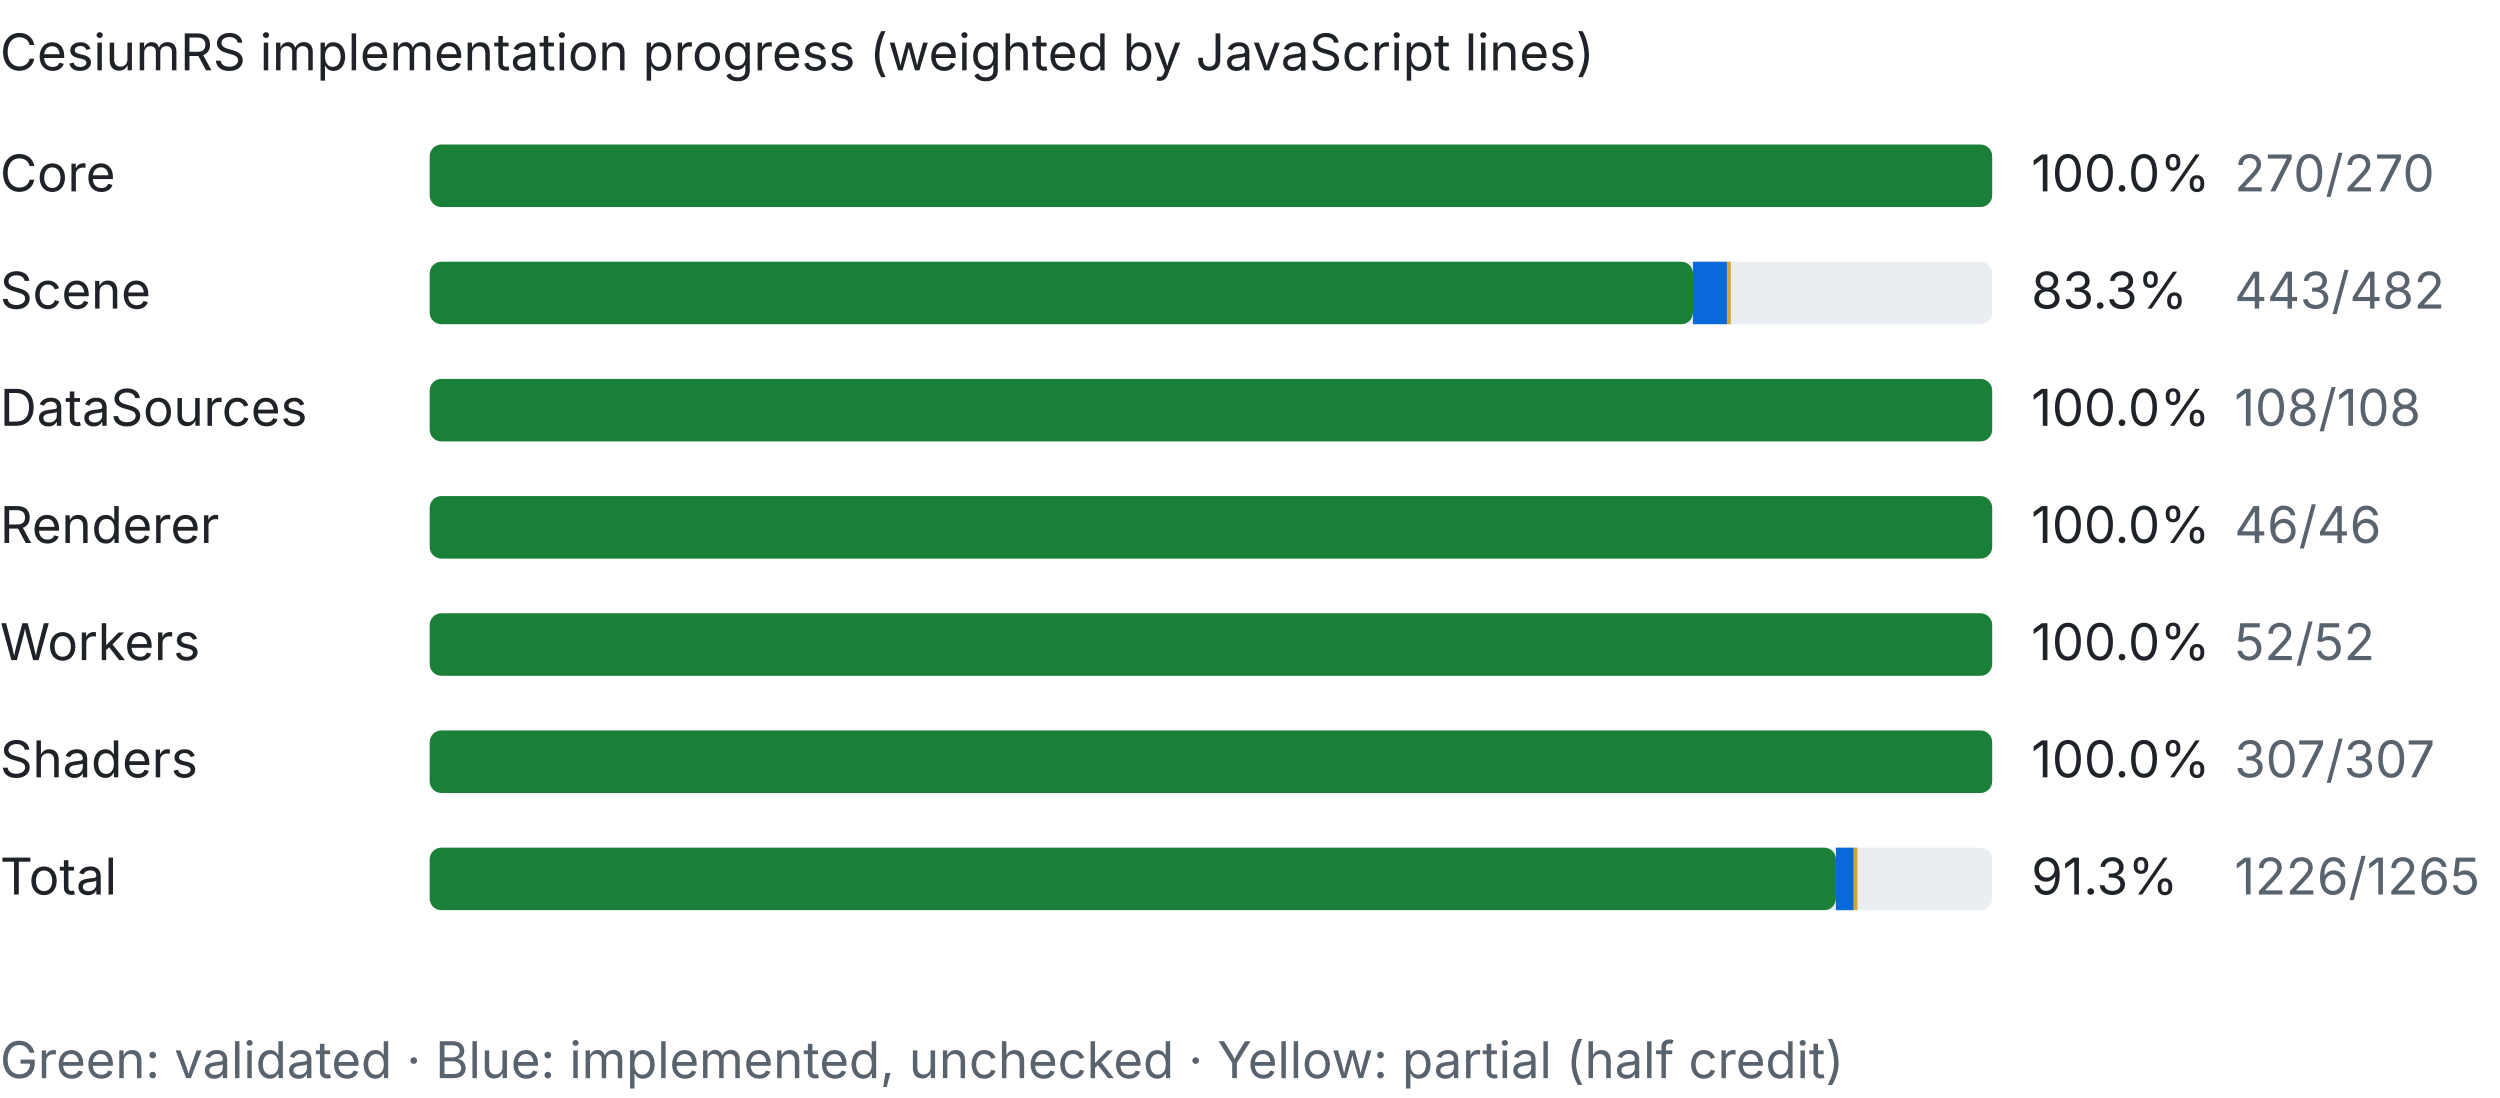
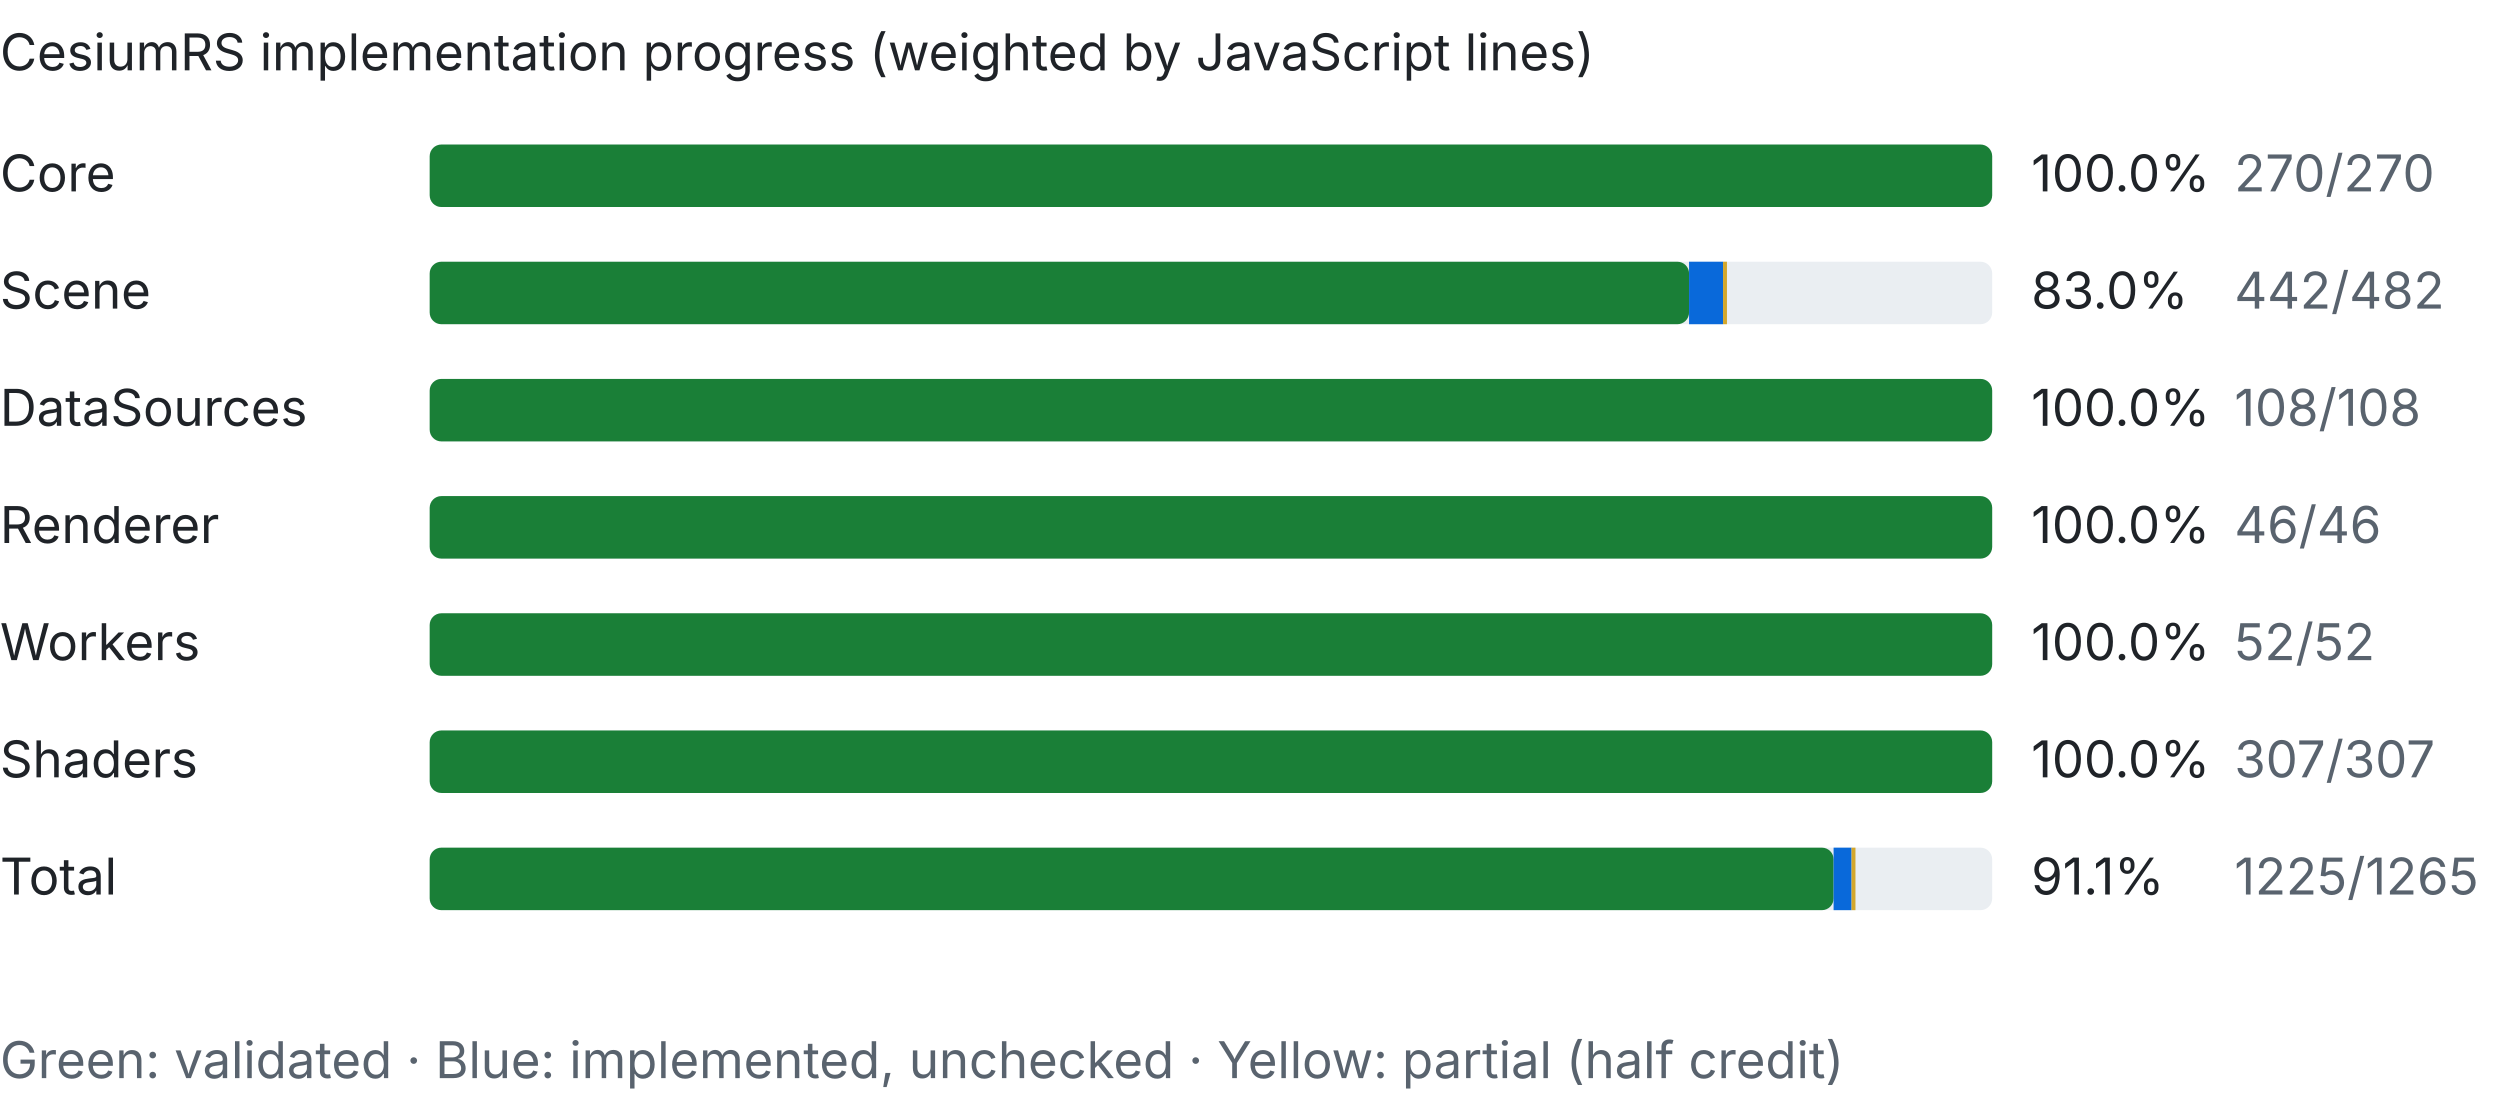
<svg xmlns="http://www.w3.org/2000/svg" width="640" height="281" viewBox="0 0 640 281">
  <style>text{font:13px system-ui,-apple-system,Segoe UI,sans-serif;fill:#1f2328}.dim{fill:#59636e}.bg{fill:#eaeef2}.done{fill:#1a7f37}.part{fill:#d4a72c}.unchecked{fill:#0969da}@media (prefers-color-scheme:dark){text{fill:#e6edf3}.dim{fill:#9198a1}.bg{fill:#30363d}.done{fill:#3fb950}}</style>
  <text x="0" y="18" font-weight="600">CesiumRS implementation progress (weighted by JavaScript lines)</text>
  <text x="0" y="49">Core</text>
  <rect class="bg" x="110" y="37" width="400" height="16" rx="3" />
  <rect class="done" x="110" y="37" width="400.0" height="16" rx="3" />
  <text x="520" y="49">100.0%</text>
  <text class="dim" x="572" y="49">270/270</text>
  <text x="0" y="79">Scene</text>
  <rect class="bg" x="110" y="67" width="400" height="16" rx="3" />
-   <rect class="done" x="110" y="67" width="323.4" height="16" rx="3" />
-   <rect class="unchecked" x="433.4" y="67" width="8.7" height="16" />
-   <rect class="part" x="442.1" y="67" width="1.0" height="16" />
-   <text x="520" y="79">83.3%</text>
-   <text class="dim" x="572" y="79">443/482</text>
+   <rect class="done" x="110" y="67" width="322.4" height="16" rx="3" />
+   <rect class="unchecked" x="432.4" y="67" width="8.7" height="16" />
+   <rect class="part" x="441.1" y="67" width="1.0" height="16" />
+   <text x="520" y="79">83.0%</text>
+   <text class="dim" x="572" y="79">442/482</text>
  <text x="0" y="109">DataSources</text>
  <rect class="bg" x="110" y="97" width="400" height="16" rx="3" />
  <rect class="done" x="110" y="97" width="400.0" height="16" rx="3" />
  <text x="520" y="109">100.0%</text>
  <text class="dim" x="572" y="109">108/108</text>
  <text x="0" y="139">Renderer</text>
  <rect class="bg" x="110" y="127" width="400" height="16" rx="3" />
  <rect class="done" x="110" y="127" width="400.0" height="16" rx="3" />
  <text x="520" y="139">100.0%</text>
  <text class="dim" x="572" y="139">46/46</text>
  <text x="0" y="169">Workers</text>
  <rect class="bg" x="110" y="157" width="400" height="16" rx="3" />
  <rect class="done" x="110" y="157" width="400.0" height="16" rx="3" />
  <text x="520" y="169">100.0%</text>
  <text class="dim" x="572" y="169">52/52</text>
  <text x="0" y="199">Shaders</text>
  <rect class="bg" x="110" y="187" width="400" height="16" rx="3" />
  <rect class="done" x="110" y="187" width="400.0" height="16" rx="3" />
  <text x="520" y="199">100.0%</text>
  <text class="dim" x="572" y="199">307/307</text>
  <text x="0" y="229" font-weight="600">Total</text>
  <rect class="bg" x="110" y="217" width="400" height="16" rx="3" />
-   <rect class="done" x="110" y="217" width="360.0" height="16" rx="3" />
-   <rect class="unchecked" x="470.0" y="217" width="4.6" height="16" />
-   <rect class="part" x="474.5" y="217" width="1.0" height="16" />
-   <text x="520" y="229" font-weight="600">91.3%</text>
-   <text class="dim" x="572" y="229">1226/1265</text>
+   <rect class="done" x="110" y="217" width="359.4" height="16" rx="3" />
+   <rect class="unchecked" x="469.4" y="217" width="4.6" height="16" />
+   <rect class="part" x="474.0" y="217" width="1.0" height="16" />
+   <text x="520" y="229" font-weight="600">91.1%</text>
+   <text class="dim" x="572" y="229">1225/1265</text>
  <text class="dim" x="0" y="276">Green: validated · Blue: implemented, unchecked · Yellow: partial (half credit)</text>
</svg>
